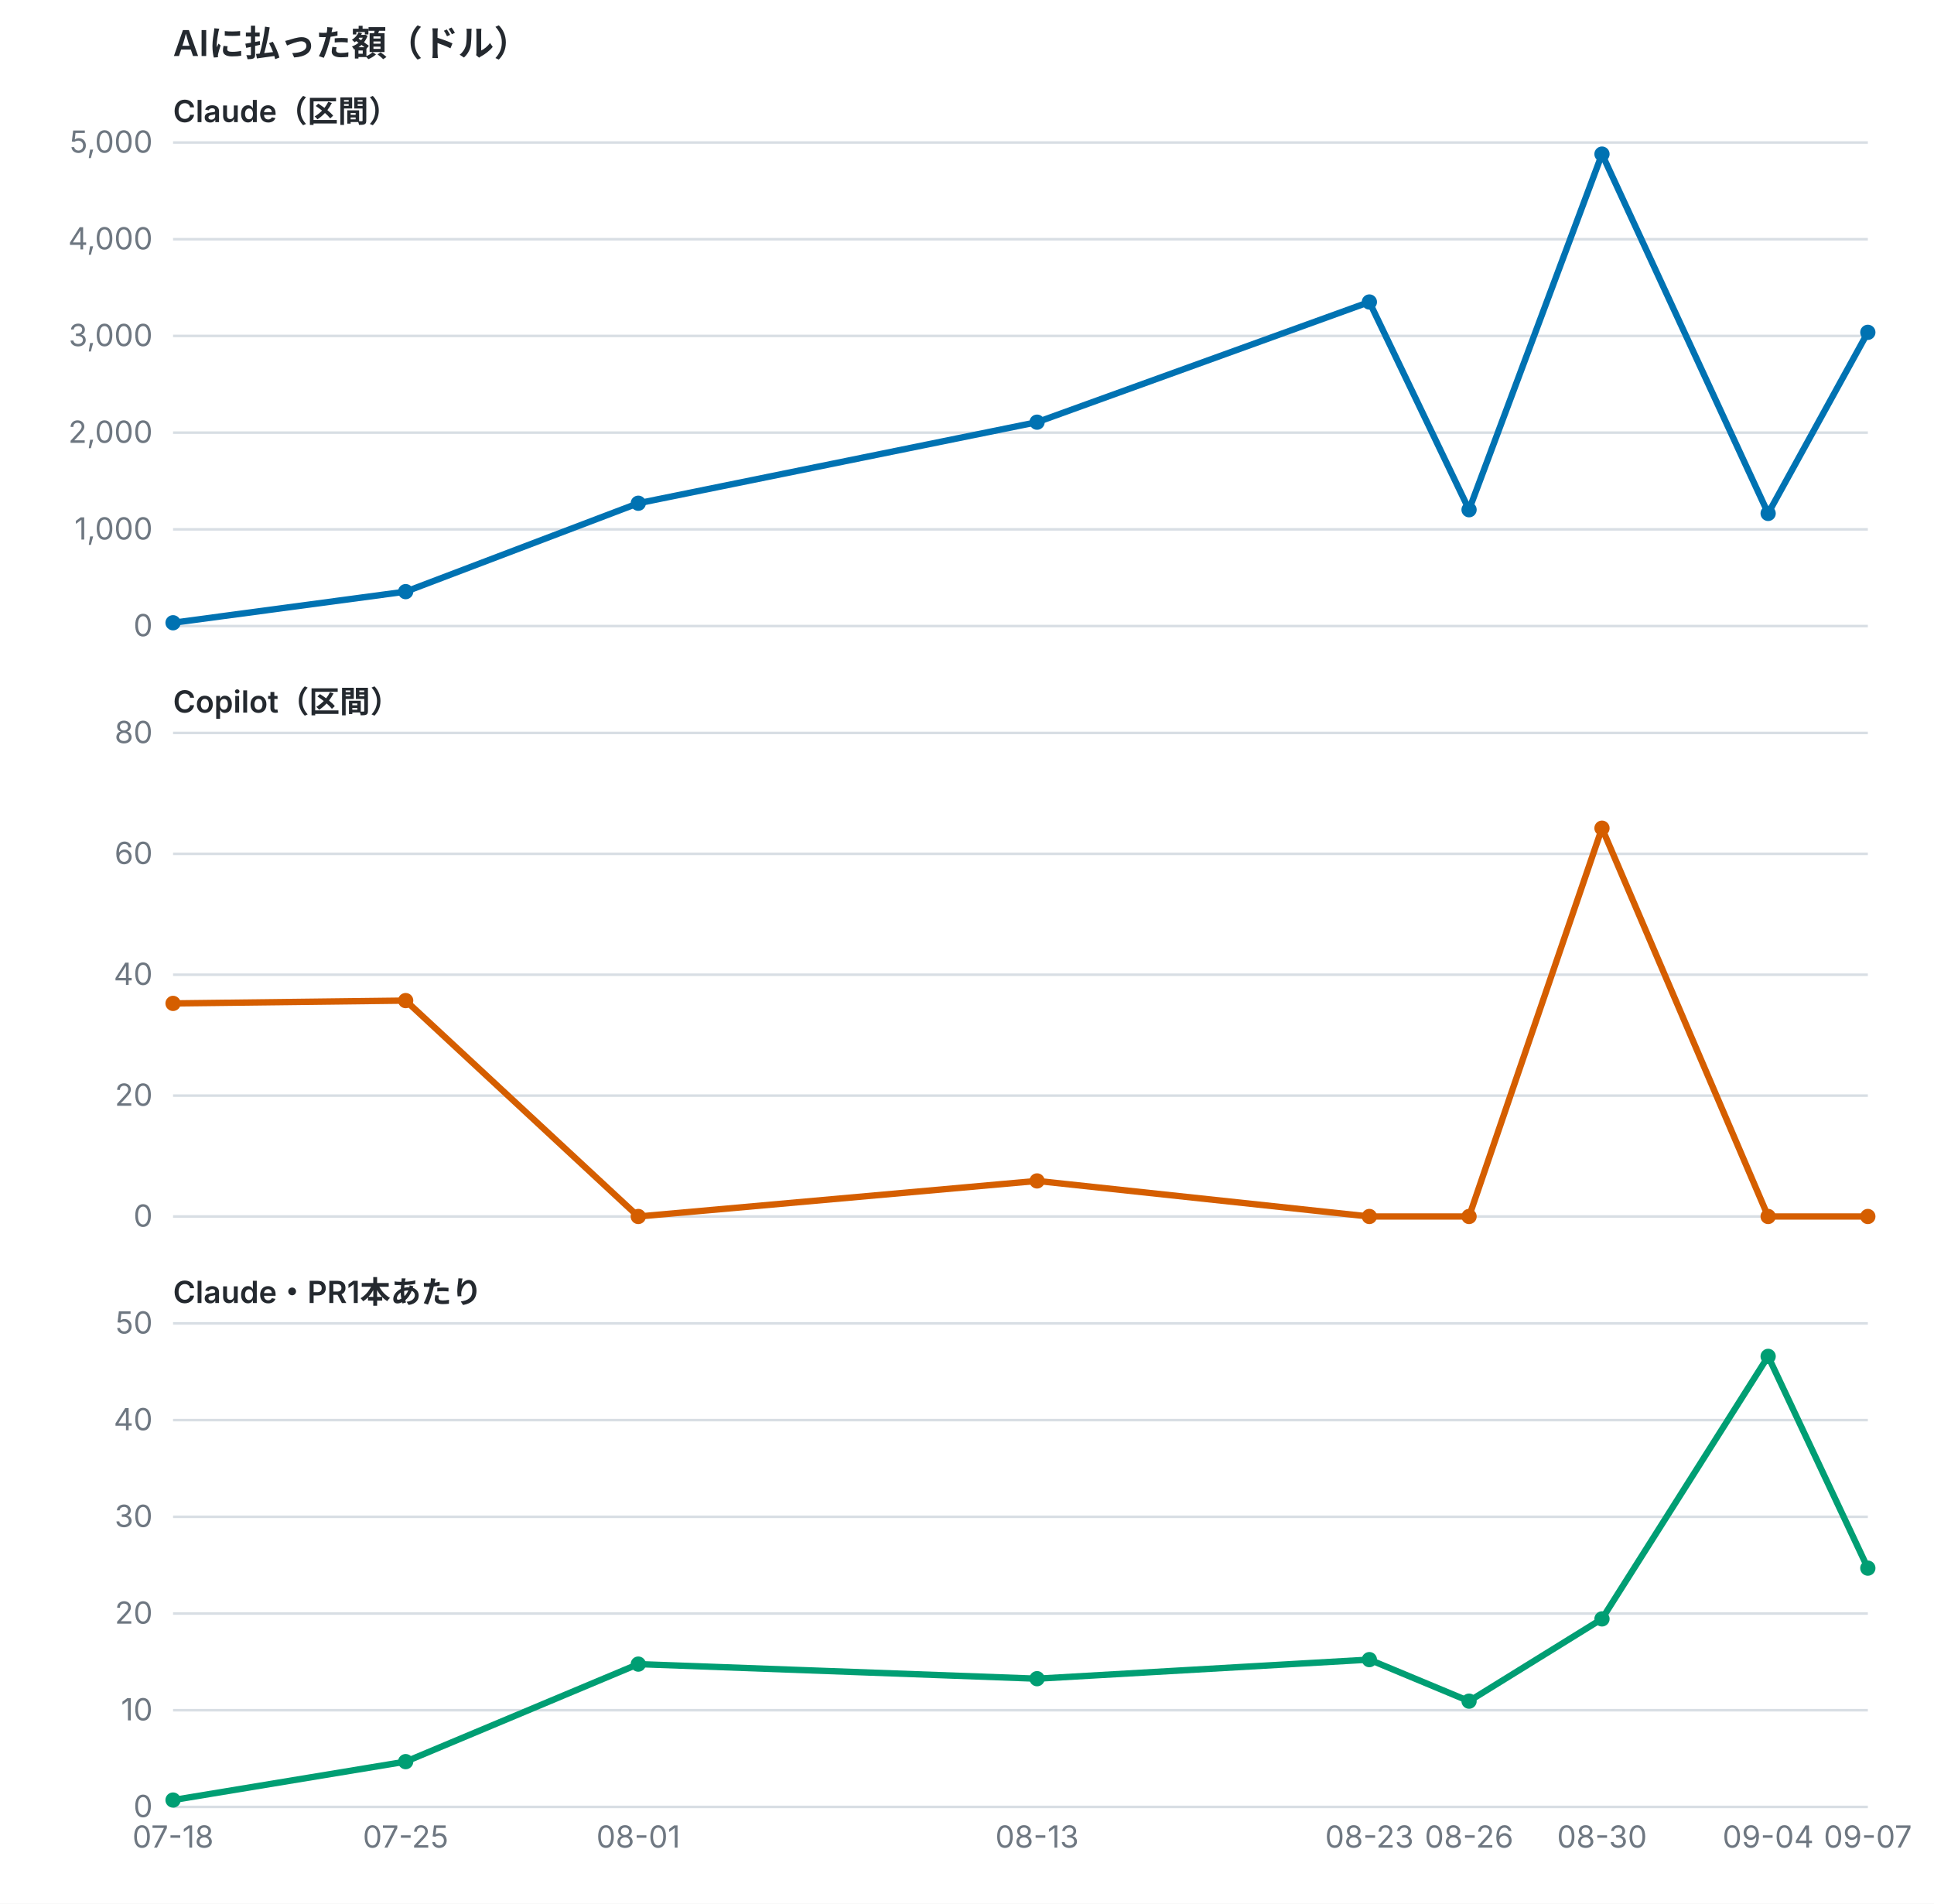
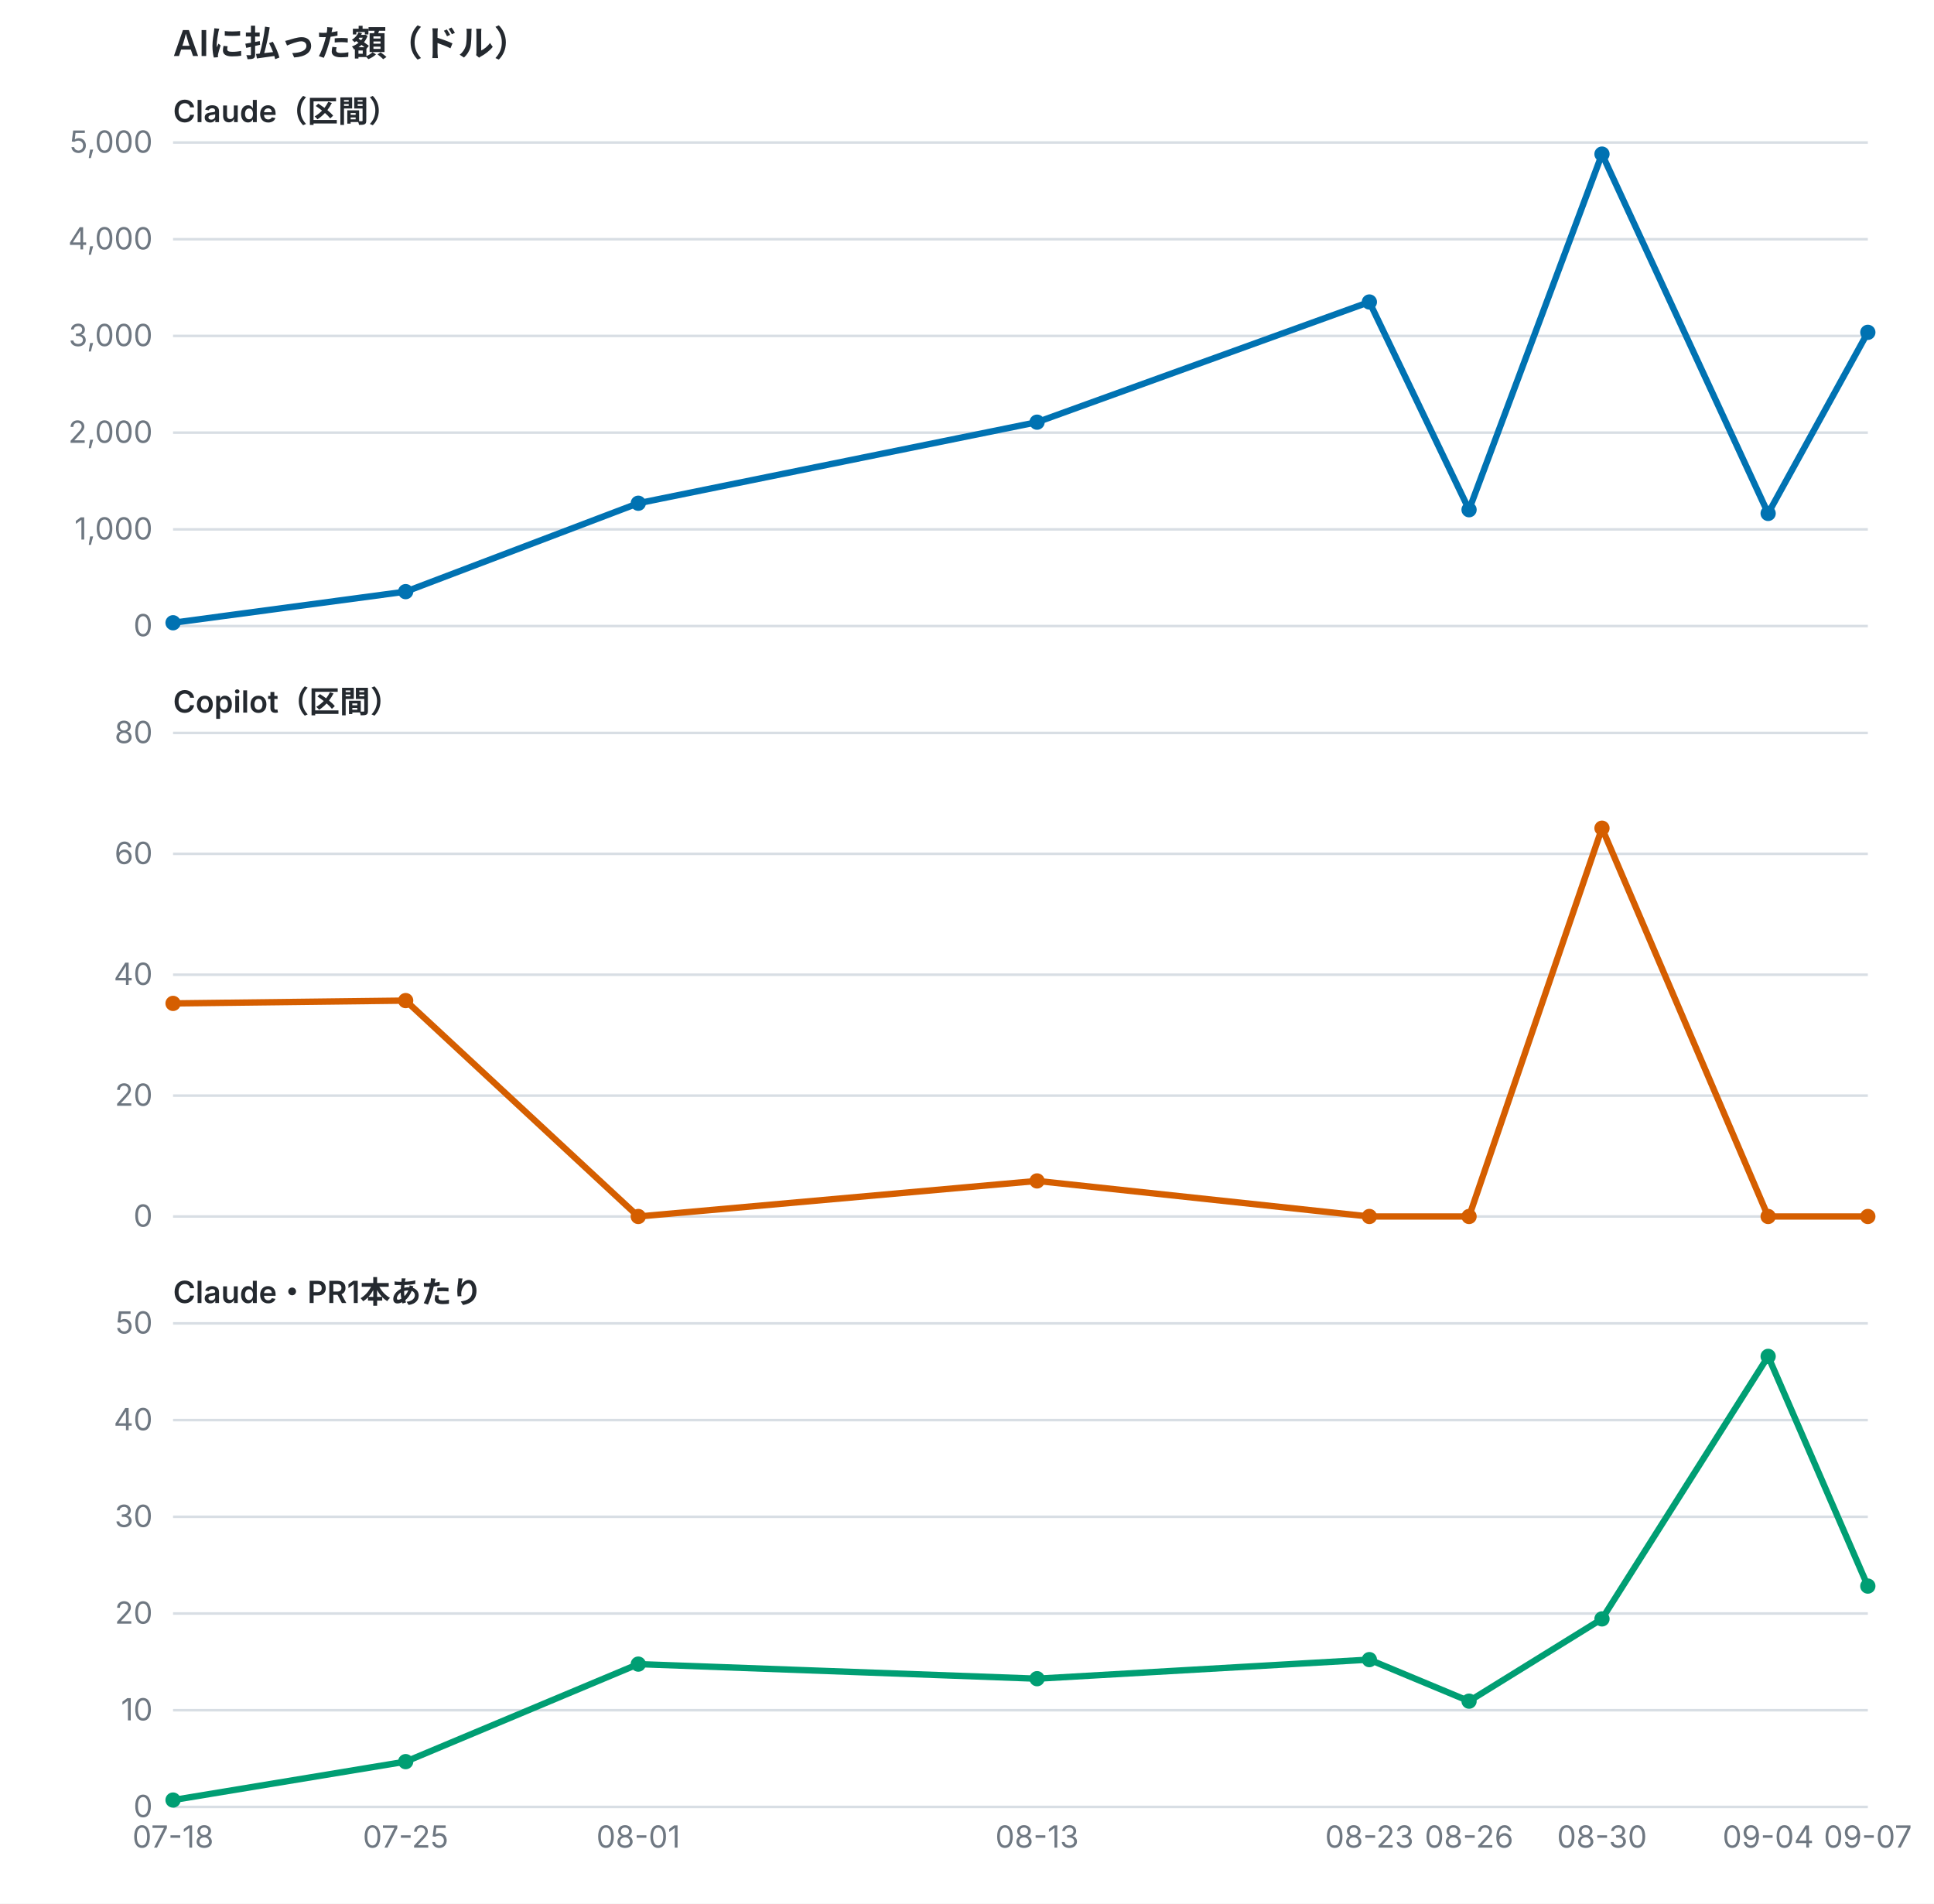
<svg xmlns="http://www.w3.org/2000/svg" width="760" height="748" viewBox="0 0 760 748" font-family="system-ui, -apple-system, 'Segoe UI', 'Hiragino Sans', 'Noto Sans JP', sans-serif" font-size="12">
  <rect width="760" height="748" fill="#ffffff" />
  <text x="68" y="22" font-size="14" font-weight="600" fill="#24292f">AIに払った額（ドル）</text>
  <line x1="68" y1="246" x2="734" y2="246" stroke="#d8dee4" />
  <text x="60" y="250" text-anchor="end" fill="#6e7781">0</text>
  <line x1="68" y1="208" x2="734" y2="208" stroke="#d8dee4" />
  <text x="60" y="212" text-anchor="end" fill="#6e7781">1,000</text>
  <line x1="68" y1="170" x2="734" y2="170" stroke="#d8dee4" />
  <text x="60" y="174" text-anchor="end" fill="#6e7781">2,000</text>
  <line x1="68" y1="132" x2="734" y2="132" stroke="#d8dee4" />
  <text x="60" y="136" text-anchor="end" fill="#6e7781">3,000</text>
  <line x1="68" y1="94" x2="734" y2="94" stroke="#d8dee4" />
  <text x="60" y="98" text-anchor="end" fill="#6e7781">4,000</text>
  <line x1="68" y1="56" x2="734" y2="56" stroke="#d8dee4" />
  <text x="60" y="60" text-anchor="end" fill="#6e7781">5,000</text>
  <text x="68" y="48" fill="#24292f" font-weight="600">Claude（区間）</text>
  <polyline points="68,244.704 159.412,232.476 250.824,197.738 407.529,165.885 538.118,118.663 577.294,200.288 629.529,60.548 694.824,201.741 734,130.588" fill="none" stroke="#0072B2" stroke-width="2.5" stroke-linejoin="round" />
  <circle cx="68" cy="244.704" r="3" fill="#0072B2" />
  <circle cx="159.412" cy="232.476" r="3" fill="#0072B2" />
  <circle cx="250.824" cy="197.738" r="3" fill="#0072B2" />
  <circle cx="407.529" cy="165.885" r="3" fill="#0072B2" />
  <circle cx="538.118" cy="118.663" r="3" fill="#0072B2" />
  <circle cx="577.294" cy="200.288" r="3" fill="#0072B2" />
  <circle cx="629.529" cy="60.548" r="3" fill="#0072B2" />
  <circle cx="694.824" cy="201.741" r="3" fill="#0072B2" />
  <circle cx="734" cy="130.588" r="3" fill="#0072B2" />
  <line x1="68" y1="478" x2="734" y2="478" stroke="#d8dee4" />
  <text x="60" y="482" text-anchor="end" fill="#6e7781">0</text>
  <line x1="68" y1="430.5" x2="734" y2="430.5" stroke="#d8dee4" />
  <text x="60" y="434.5" text-anchor="end" fill="#6e7781">20</text>
  <line x1="68" y1="383" x2="734" y2="383" stroke="#d8dee4" />
  <text x="60" y="387" text-anchor="end" fill="#6e7781">40</text>
  <line x1="68" y1="335.5" x2="734" y2="335.5" stroke="#d8dee4" />
  <text x="60" y="339.5" text-anchor="end" fill="#6e7781">60</text>
  <line x1="68" y1="288" x2="734" y2="288" stroke="#d8dee4" />
  <text x="60" y="292" text-anchor="end" fill="#6e7781">80</text>
  <text x="68" y="280" fill="#24292f" font-weight="600">Copilot（区間）</text>
  <polyline points="68,394.271 159.412,393.167 250.824,478 407.529,464.026 538.118,478 577.294,478 629.529,325.422 694.824,478 734,478" fill="none" stroke="#D55E00" stroke-width="2.5" stroke-linejoin="round" />
  <circle cx="68" cy="394.271" r="3" fill="#D55E00" />
  <circle cx="159.412" cy="393.167" r="3" fill="#D55E00" />
  <circle cx="250.824" cy="478" r="3" fill="#D55E00" />
  <circle cx="407.529" cy="464.026" r="3" fill="#D55E00" />
  <circle cx="538.118" cy="478" r="3" fill="#D55E00" />
  <circle cx="577.294" cy="478" r="3" fill="#D55E00" />
  <circle cx="629.529" cy="325.422" r="3" fill="#D55E00" />
  <circle cx="694.824" cy="478" r="3" fill="#D55E00" />
  <circle cx="734" cy="478" r="3" fill="#D55E00" />
  <line x1="68" y1="710" x2="734" y2="710" stroke="#d8dee4" />
  <text x="60" y="714" text-anchor="end" fill="#6e7781">0</text>
  <line x1="68" y1="672" x2="734" y2="672" stroke="#d8dee4" />
  <text x="60" y="676" text-anchor="end" fill="#6e7781">10</text>
  <line x1="68" y1="634" x2="734" y2="634" stroke="#d8dee4" />
  <text x="60" y="638" text-anchor="end" fill="#6e7781">20</text>
  <line x1="68" y1="596" x2="734" y2="596" stroke="#d8dee4" />
  <text x="60" y="600" text-anchor="end" fill="#6e7781">30</text>
  <line x1="68" y1="558" x2="734" y2="558" stroke="#d8dee4" />
  <text x="60" y="562" text-anchor="end" fill="#6e7781">40</text>
  <line x1="68" y1="520" x2="734" y2="520" stroke="#d8dee4" />
  <text x="60" y="524" text-anchor="end" fill="#6e7781">50</text>
  <text x="68" y="512" fill="#24292f" font-weight="600">Claude・PR1本あたり</text>
-   <polyline points="68,707.301 159.412,692.206 250.824,653.882 407.529,659.613 538.118,652.12 577.294,668.443 629.529,636.115 694.824,532.963 734,616.169" fill="none" stroke="#009E73" stroke-width="2.5" stroke-linejoin="round" />
+   <polyline points="68,707.301 159.412,692.206 250.824,653.882 407.529,659.613 538.118,652.12 577.294,668.443 629.529,636.115 694.824,532.963 734,623.224" fill="none" stroke="#009E73" stroke-width="2.5" stroke-linejoin="round" />
  <circle cx="68" cy="707.301" r="3" fill="#009E73" />
  <circle cx="159.412" cy="692.206" r="3" fill="#009E73" />
  <circle cx="250.824" cy="653.882" r="3" fill="#009E73" />
  <circle cx="407.529" cy="659.613" r="3" fill="#009E73" />
  <circle cx="538.118" cy="652.12" r="3" fill="#009E73" />
  <circle cx="577.294" cy="668.443" r="3" fill="#009E73" />
  <circle cx="629.529" cy="636.115" r="3" fill="#009E73" />
  <circle cx="694.824" cy="532.963" r="3" fill="#009E73" />
-   <circle cx="734" cy="616.169" r="3" fill="#009E73" />
+   <circle cx="734" cy="623.224" r="3" fill="#009E73" />
  <text x="68" y="726" text-anchor="middle" fill="#6e7781">07-18</text>
  <text x="159.412" y="726" text-anchor="middle" fill="#6e7781">07-25</text>
  <text x="250.824" y="726" text-anchor="middle" fill="#6e7781">08-01</text>
  <text x="407.529" y="726" text-anchor="middle" fill="#6e7781">08-13</text>
  <text x="538.118" y="726" text-anchor="middle" fill="#6e7781">08-23</text>
  <text x="577.294" y="726" text-anchor="middle" fill="#6e7781">08-26</text>
  <text x="629.529" y="726" text-anchor="middle" fill="#6e7781">08-30</text>
  <text x="694.824" y="726" text-anchor="middle" fill="#6e7781">09-04</text>
  <text x="734" y="726" text-anchor="middle" fill="#6e7781">09-07</text>
</svg>
